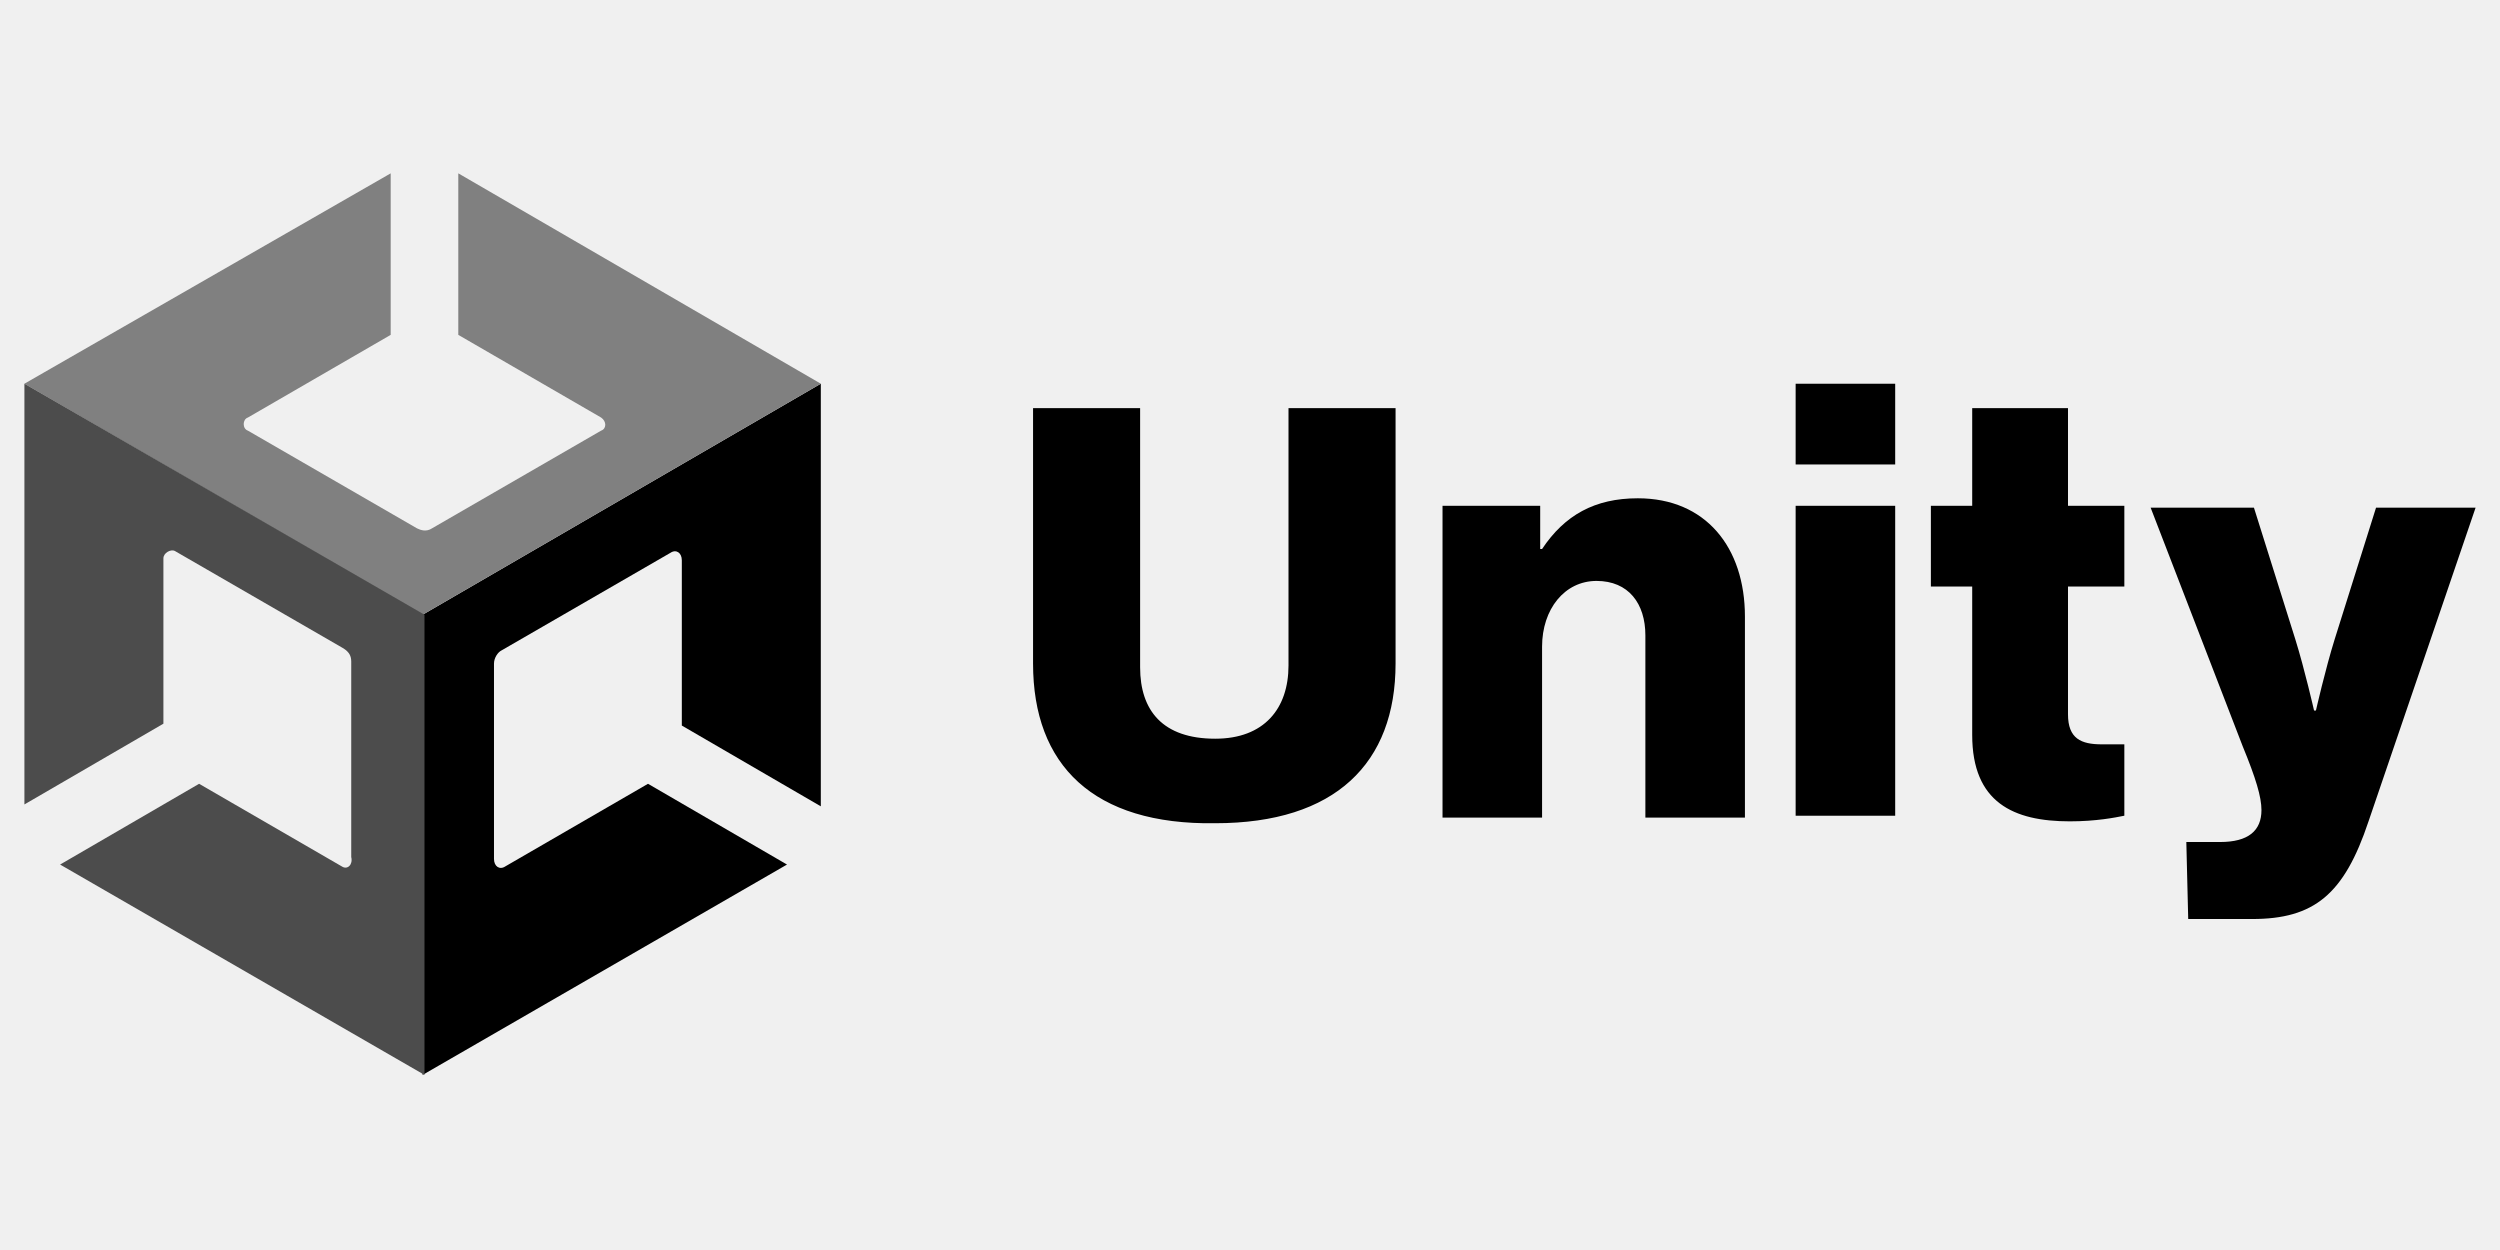
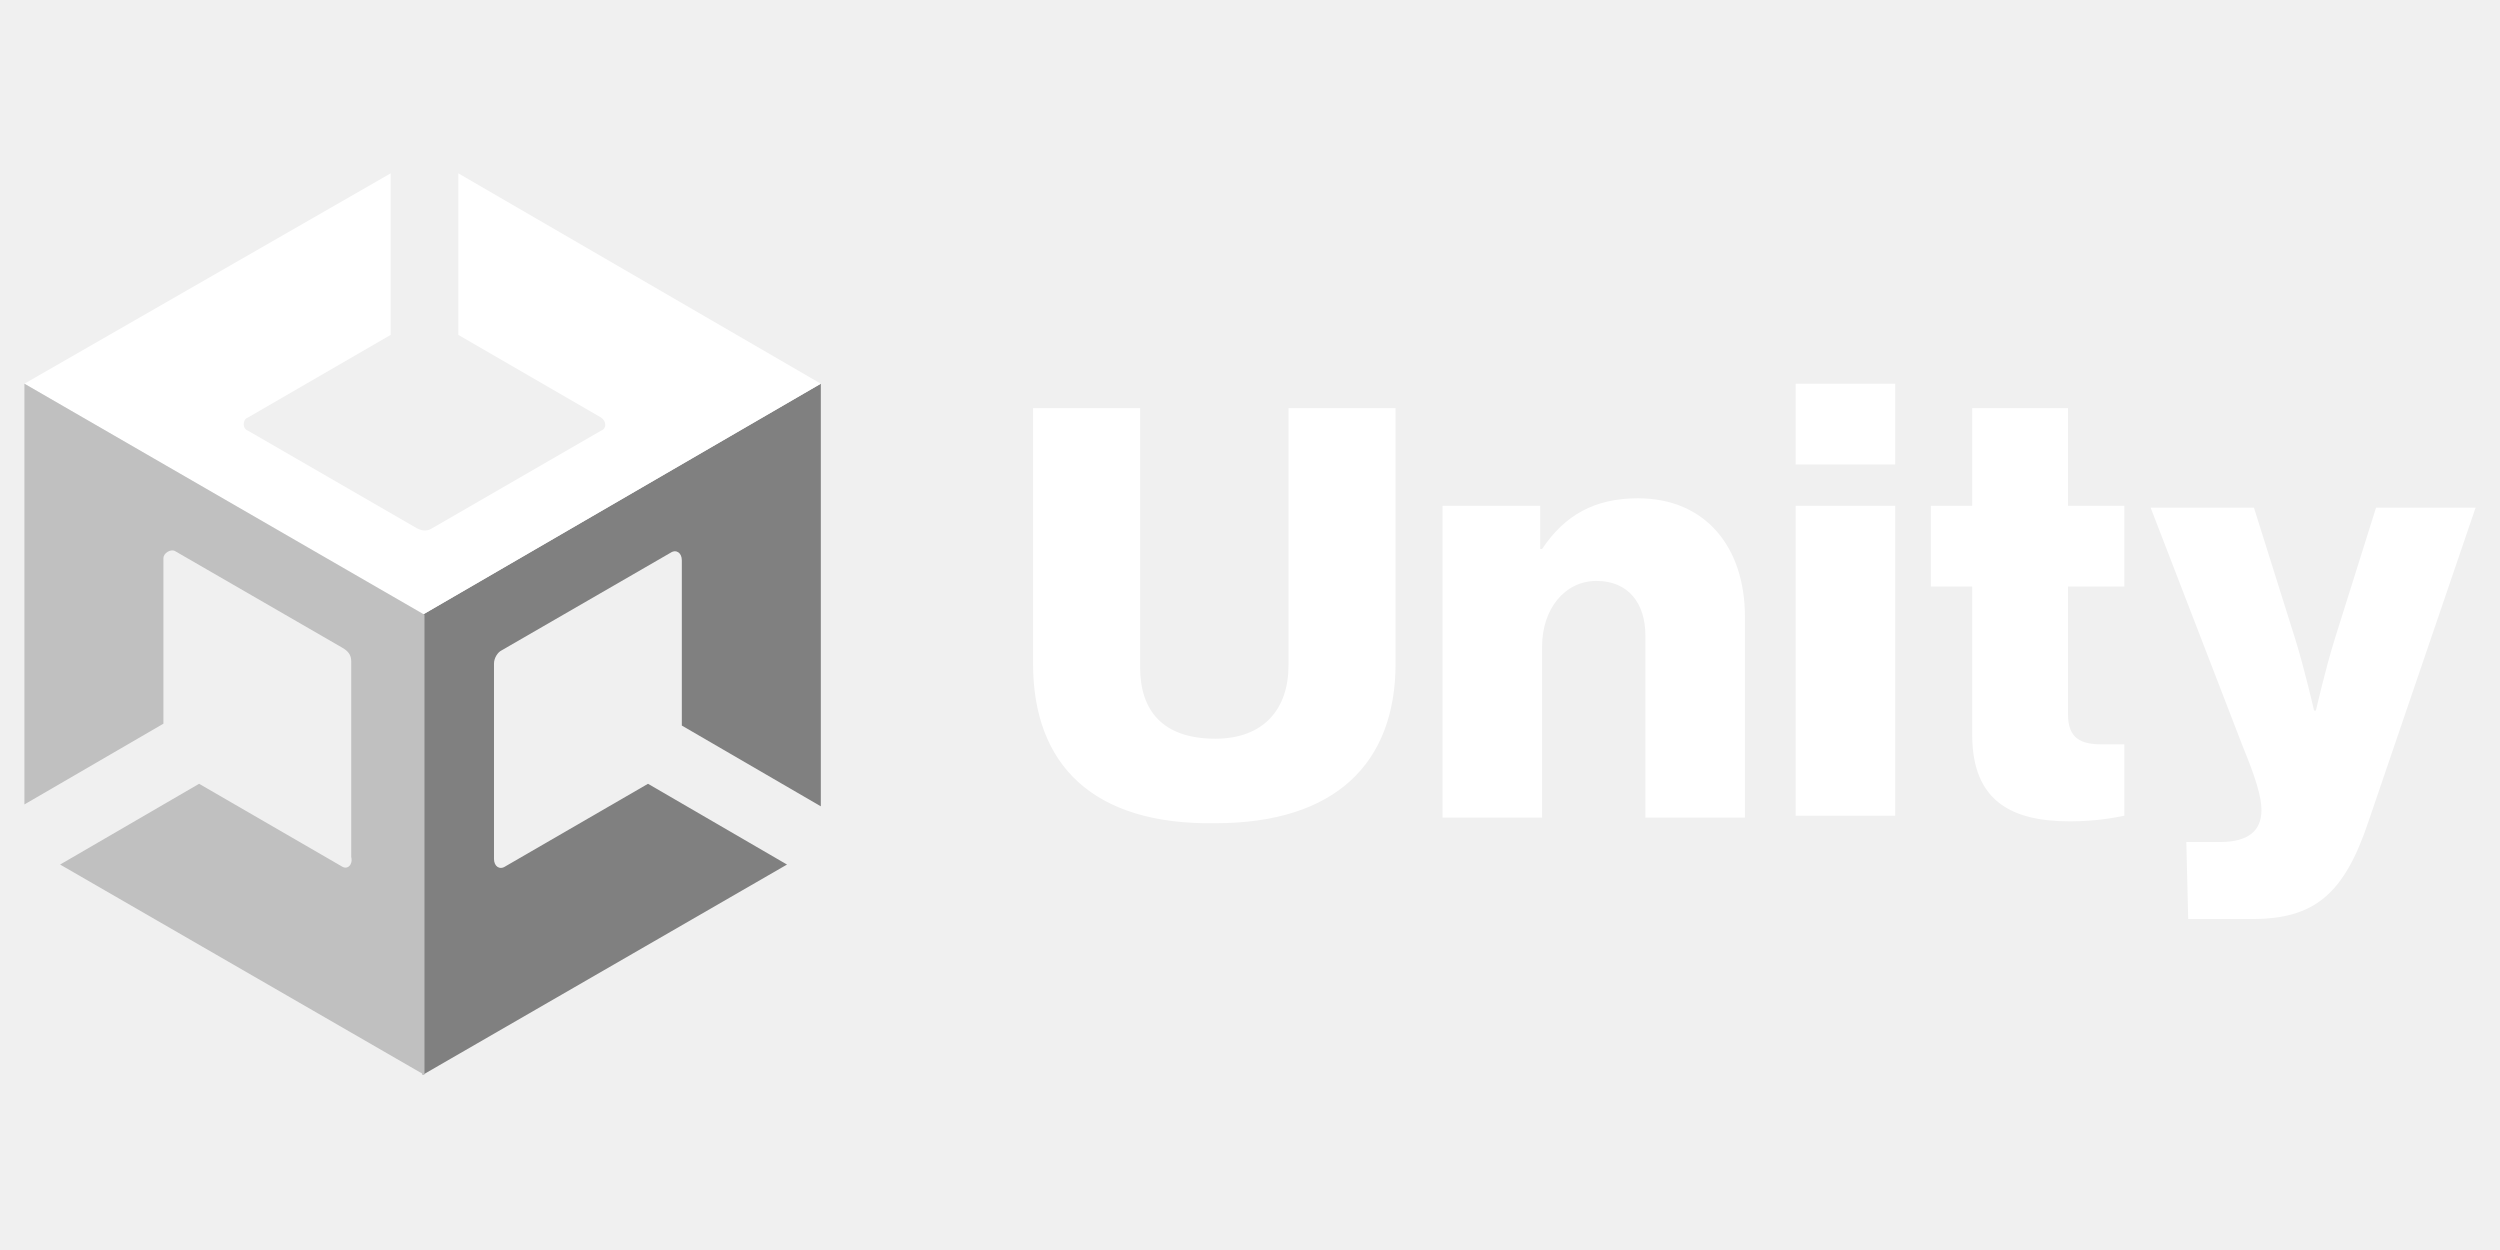
<svg xmlns="http://www.w3.org/2000/svg" width="1024" height="512" viewBox="0 0 1024 512" fill="none">
-   <path d="M423.14 271.8V167.169H466.993V273.339C466.993 291.034 476.225 302.574 497.766 302.574C517.77 302.574 527.771 290.264 527.771 272.569V167.169H571.624V271.8C571.624 312.575 547.005 337.195 497.766 337.195C447.759 337.964 423.14 313.345 423.14 271.8ZM591.627 207.175H630.864V224.87H631.633C640.865 211.021 653.175 204.097 670.87 204.097C698.566 204.097 714.723 224.1 714.723 252.566V334.887H673.947V260.26C673.947 247.181 667.023 237.949 653.944 237.949C640.865 237.949 631.633 249.489 631.633 264.876V334.887H590.858V207.175H591.627ZM735.495 157.167H776.271V190.249H735.495V157.167ZM735.495 207.175H776.271V334.117H735.495V207.175ZM807.814 301.035V240.257H790.888V207.175H807.814V167.169H847.051V207.175H870.131V240.257H847.051V292.572C847.051 302.574 852.436 304.882 860.899 304.882H870.131V334.117C866.284 334.887 858.591 336.425 847.82 336.425C824.74 336.425 807.814 328.732 807.814 301.035ZM895.52 344.888H909.368C920.908 344.888 926.294 340.272 926.294 331.809C926.294 326.424 923.986 318.73 918.6 305.651L880.902 207.944H923.216L940.142 261.798C943.989 274.108 947.835 291.034 947.835 291.034H948.605C948.605 291.034 952.452 274.108 956.298 261.798L973.224 207.944H1014L970.147 336.425C960.145 366.43 947.835 376.431 922.447 376.431H896.289L895.52 344.888Z" fill="black" />
-   <path d="M173.102 440.287L322.355 354.12L265.423 321.038L206.953 354.89C204.645 356.428 202.337 354.89 202.337 351.812V271.8C202.337 269.492 203.876 267.184 205.414 266.414L274.656 226.408C276.964 224.87 279.272 226.408 279.272 229.486V297.188L336.203 330.27V157.167L173.102 251.797V440.287Z" fill="black" />
-   <path d="M187.72 71V137.164L246.19 171.015C248.498 172.554 248.498 175.631 246.19 176.401L176.949 216.407C174.641 217.946 172.333 217.176 170.794 216.407L101.553 176.401C99.245 175.631 99.245 171.785 101.553 171.015L160.023 137.164V71L10 157.167L173.102 251.797L336.204 157.167L187.72 71Z" fill="#808080" />
-   <path d="M140.02 354.89L81.549 321.038L24.618 354.12L173.871 440.287V251.797L10 157.167V329.501V328.732V329.501L66.932 296.419V228.716C66.932 226.408 70.009 224.87 71.548 225.639L140.789 265.645C143.097 267.184 143.867 268.723 143.867 271.031V351.043C144.636 354.12 142.328 356.428 140.02 354.89V354.89Z" fill="#4C4C4C" />
+   <path d="M423.14 271.8V167.169H466.993V273.339C466.993 291.034 476.225 302.574 497.766 302.574C517.77 302.574 527.771 290.264 527.771 272.569V167.169H571.624V271.8C571.624 312.575 547.005 337.195 497.766 337.195C447.759 337.964 423.14 313.345 423.14 271.8ZM591.627 207.175H630.864V224.87H631.633C640.865 211.021 653.175 204.097 670.87 204.097C698.566 204.097 714.723 224.1 714.723 252.566V334.887H673.947V260.26C673.947 247.181 667.023 237.949 653.944 237.949C640.865 237.949 631.633 249.489 631.633 264.876V334.887H590.858V207.175H591.627ZM735.495 157.167H776.271V190.249H735.495V157.167ZM735.495 207.175H776.271V334.117H735.495V207.175ZM807.814 301.035V240.257H790.888V207.175H807.814V167.169H847.051V207.175H870.131V240.257H847.051V292.572C847.051 302.574 852.436 304.882 860.899 304.882H870.131V334.117C866.284 334.887 858.591 336.425 847.82 336.425C824.74 336.425 807.814 328.732 807.814 301.035ZM895.52 344.888H909.368C920.908 344.888 926.294 340.272 926.294 331.809C926.294 326.424 923.986 318.73 918.6 305.651L880.902 207.944H923.216L940.142 261.798C943.989 274.108 947.835 291.034 947.835 291.034H948.605C948.605 291.034 952.452 274.108 956.298 261.798L973.224 207.944H1014L970.147 336.425C960.145 366.43 947.835 376.431 922.447 376.431H896.289L895.52 344.888Z" fill="white" />
+   <path d="M173.102 440.287L322.355 354.12L265.423 321.038L206.953 354.89C204.645 356.428 202.337 354.89 202.337 351.812V271.8C202.337 269.492 203.876 267.184 205.414 266.414L274.656 226.408C276.964 224.87 279.272 226.408 279.272 229.486V297.188L336.203 330.27V157.167L173.102 251.797V440.287Z" fill="#808080" />
+   <path d="M187.72 71V137.164L246.19 171.015C248.498 172.554 248.498 175.631 246.19 176.401L176.949 216.407C174.641 217.946 172.333 217.176 170.794 216.407L101.553 176.401C99.245 175.631 99.245 171.785 101.553 171.015L160.023 137.164V71L10 157.167L173.102 251.797L336.204 157.167L187.72 71Z" fill="white" />
+   <path d="M140.02 354.89L81.549 321.038L24.618 354.12L173.871 440.287V251.797L10 157.167V329.501V328.732V329.501L66.932 296.419V228.716C66.932 226.408 70.009 224.87 71.548 225.639L140.789 265.645C143.097 267.184 143.867 268.723 143.867 271.031V351.043C144.636 354.12 142.328 356.428 140.02 354.89Z" fill="#C0C0C0" />
</svg>
